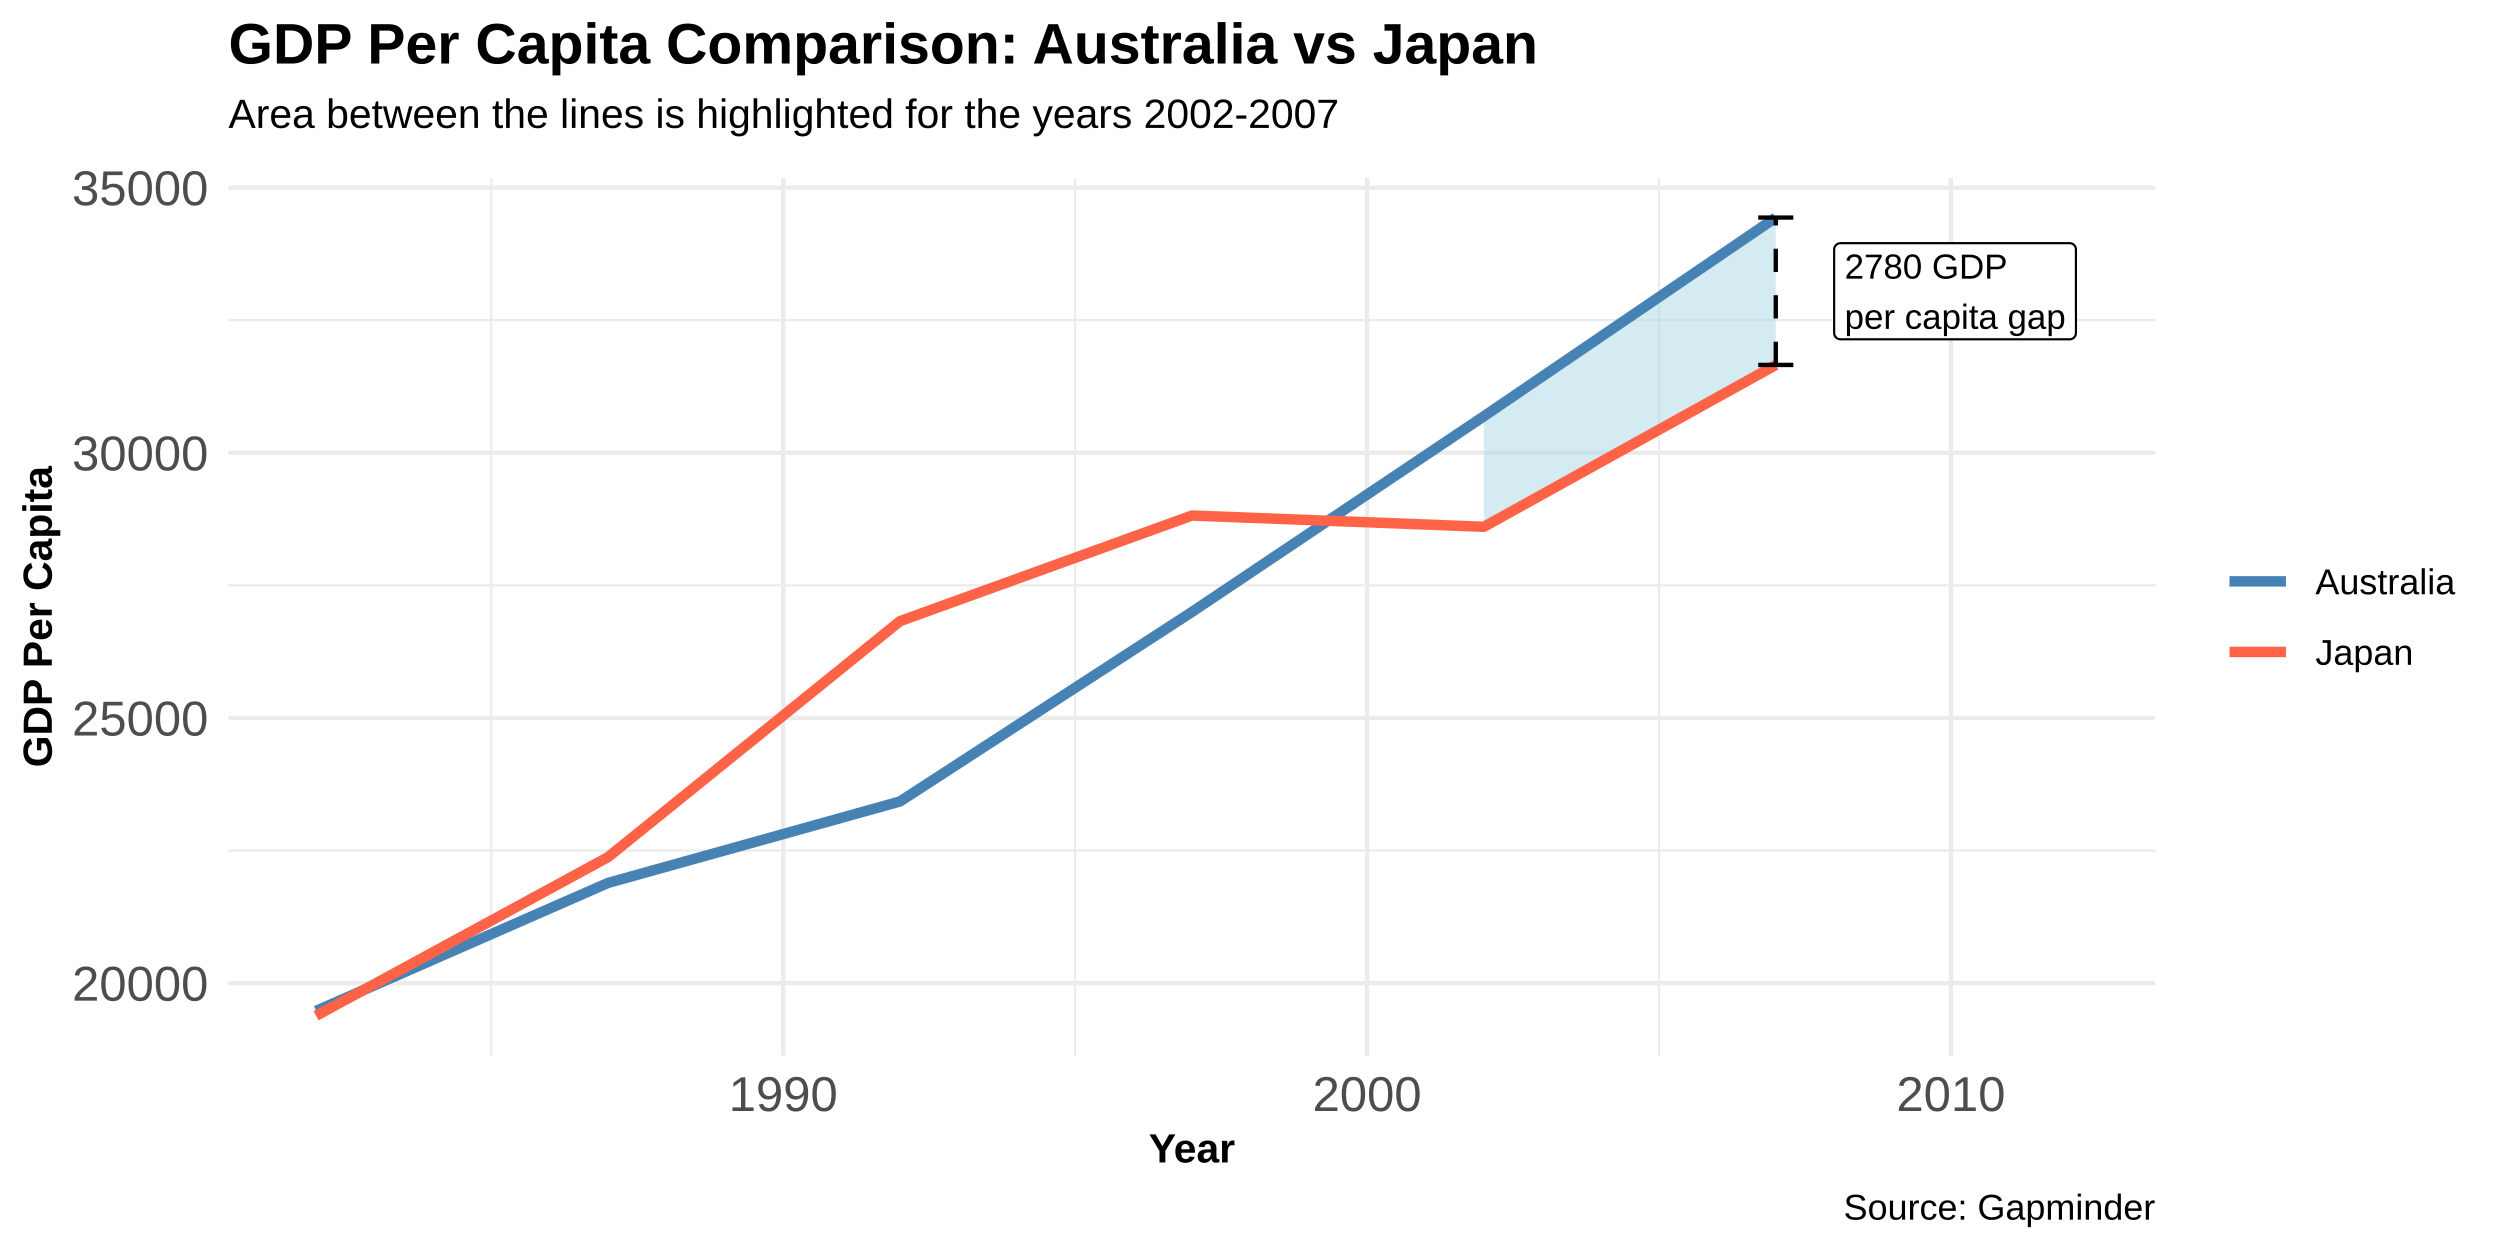
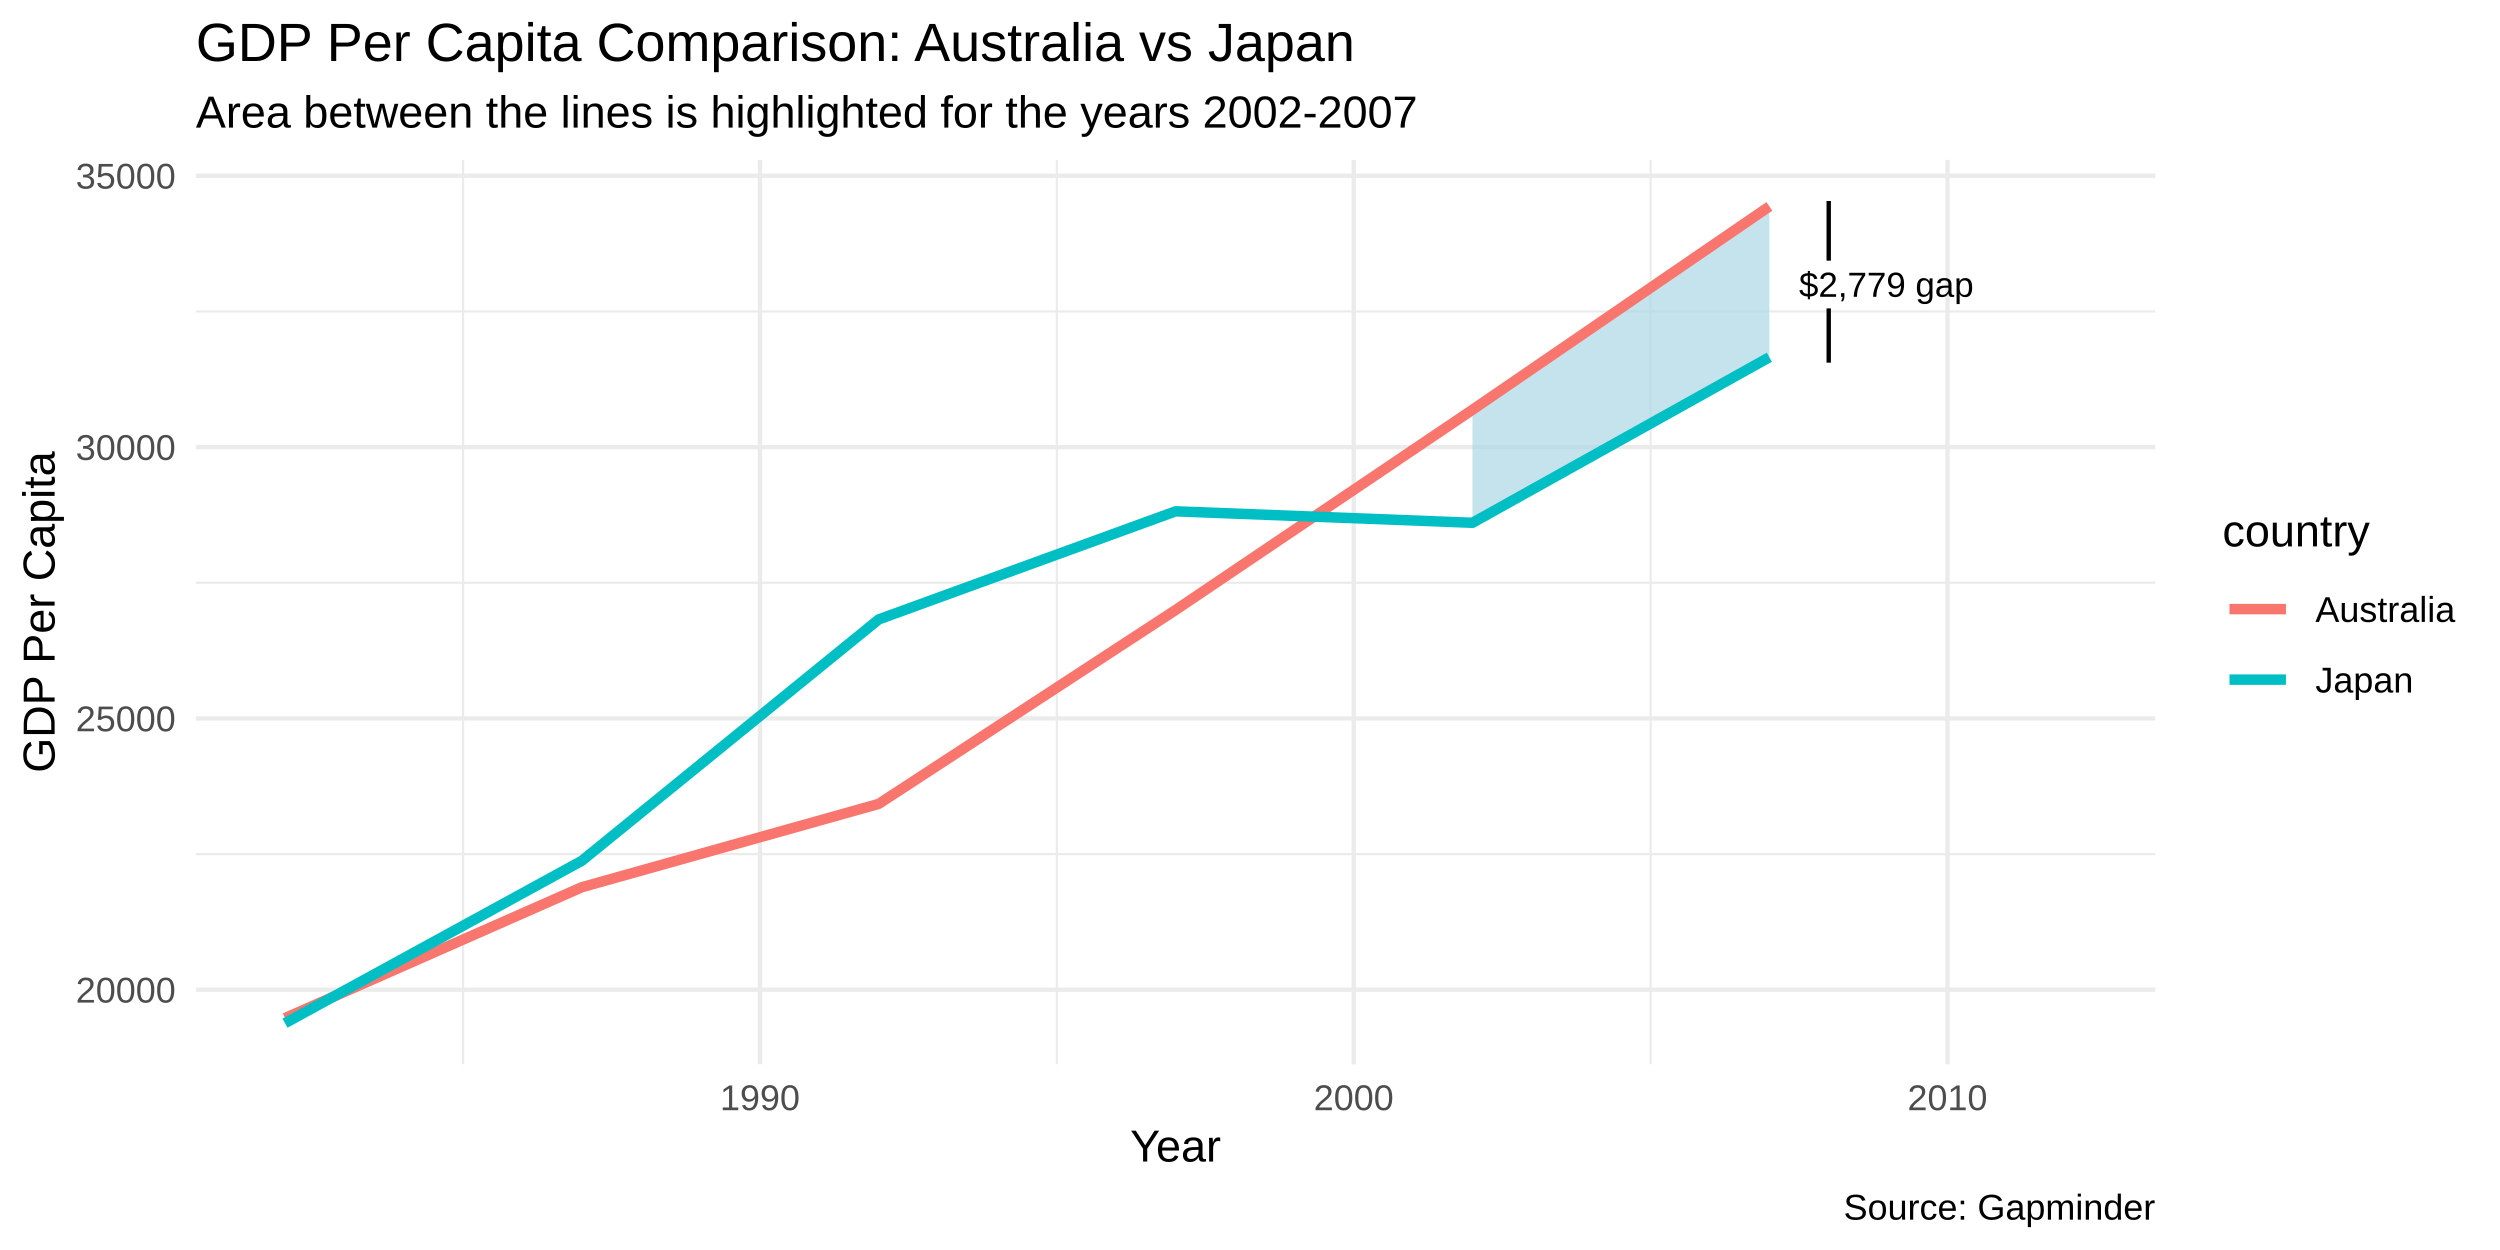
<svg xmlns="http://www.w3.org/2000/svg" class="svglite" width="612.00pt" height="306.00pt" viewBox="0 0 612.00 306.00">
  <defs>
    <style type="text/css">
    .svglite line, .svglite polyline, .svglite polygon, .svglite path, .svglite rect, .svglite circle {
      fill: none;
      stroke: #000000;
      stroke-linecap: round;
      stroke-linejoin: round;
      stroke-miterlimit: 10.00;
    }
    .svglite text {
      white-space: pre;
    }
  </style>
  </defs>
  <rect width="100%" height="100%" style="stroke: none; fill: #FFFFFF;" />
  <defs>
    <clipPath id="cpMC4wMHw2MTIuMDB8MC4wMHwzMDYuMDA=">
      <rect x="0.00" y="0.00" width="612.00" height="306.00" />
    </clipPath>
  </defs>
  <g clip-path="url(#cpMC4wMHw2MTIuMDB8MC4wMHwzMDYuMDA=)">
-     <polyline points="55.94,208.21 527.61,208.21 " style="stroke-width: 0.53; stroke: #EBEBEB; stroke-linecap: butt;" />
-     <polyline points="55.94,143.30 527.61,143.30 " style="stroke-width: 0.53; stroke: #EBEBEB; stroke-linecap: butt;" />
-     <polyline points="55.94,78.38 527.61,78.38 " style="stroke-width: 0.53; stroke: #EBEBEB; stroke-linecap: butt;" />
-     <polyline points="120.26,258.43 120.26,43.49 " style="stroke-width: 0.53; stroke: #EBEBEB; stroke-linecap: butt;" />
-     <polyline points="263.19,258.43 263.19,43.49 " style="stroke-width: 0.53; stroke: #EBEBEB; stroke-linecap: butt;" />
-     <polyline points="406.12,258.43 406.12,43.49 " style="stroke-width: 0.53; stroke: #EBEBEB; stroke-linecap: butt;" />
-     <polyline points="55.94,240.67 527.61,240.67 " style="stroke-width: 1.07; stroke: #EBEBEB; stroke-linecap: butt;" />
-     <polyline points="55.94,175.75 527.61,175.75 " style="stroke-width: 1.07; stroke: #EBEBEB; stroke-linecap: butt;" />
-     <polyline points="55.94,110.84 527.61,110.84 " style="stroke-width: 1.07; stroke: #EBEBEB; stroke-linecap: butt;" />
-     <polyline points="55.94,45.93 527.61,45.93 " style="stroke-width: 1.07; stroke: #EBEBEB; stroke-linecap: butt;" />
-     <polyline points="191.73,258.43 191.73,43.49 " style="stroke-width: 1.07; stroke: #EBEBEB; stroke-linecap: butt;" />
-     <polyline points="334.66,258.43 334.66,43.49 " style="stroke-width: 1.07; stroke: #EBEBEB; stroke-linecap: butt;" />
-     <polyline points="477.59,258.43 477.59,43.49 " style="stroke-width: 1.07; stroke: #EBEBEB; stroke-linecap: butt;" />
-     <polygon points="363.24,101.91 434.71,53.26 434.71,89.34 363.24,128.96 " style="stroke-width: 0.00; stroke: none; stroke-linecap: butt; fill: #ADD8E6; fill-opacity: 0.50;" />
-     <polyline points="363.24,101.91 434.71,53.26 " style="stroke-width: 1.07; stroke: none; stroke-linecap: butt;" />
-     <polyline points="434.71,89.34 363.24,128.96 " style="stroke-width: 1.07; stroke: none; stroke-linecap: butt;" />
-     <polyline points="77.38,247.46 148.85,216.14 220.31,196.20 291.78,149.81 363.24,101.91 434.71,53.26 " style="stroke-width: 2.56; stroke: #4682B4; stroke-linecap: butt;" />
-     <polyline points="77.38,248.66 148.85,209.82 220.31,152.06 291.78,126.20 363.24,128.96 434.71,89.34 " style="stroke-width: 2.56; stroke: #FF6347; stroke-linecap: butt;" />
-     <line x1="434.71" y1="89.34" x2="434.71" y2="53.26" style="stroke-width: 1.07; stroke-dasharray: 5.69,5.69; stroke-linecap: butt;" />
-     <line x1="430.42" y1="89.34" x2="439.00" y2="89.34" style="stroke-width: 1.07; stroke-linecap: butt;" />
-     <line x1="430.42" y1="53.26" x2="439.00" y2="53.26" style="stroke-width: 1.07; stroke-linecap: butt;" />
-     <polygon points="450.54,83.06 506.65,83.06 506.59,83.06 506.84,83.05 507.08,83.00 507.31,82.92 507.52,82.79 507.72,82.64 507.88,82.45 508.01,82.24 508.11,82.01 508.17,81.77 508.19,81.53 508.19,81.53 508.19,61.07 508.19,61.07 508.17,60.82 508.11,60.58 508.01,60.35 507.88,60.14 507.72,59.96 507.52,59.80 507.31,59.68 507.08,59.59 506.84,59.54 506.65,59.53 450.54,59.53 450.72,59.54 450.48,59.53 450.23,59.56 449.99,59.63 449.77,59.74 449.57,59.88 449.39,60.05 449.24,60.25 449.13,60.47 449.05,60.70 449.01,60.94 449.00,61.07 449.00,81.53 449.01,81.40 449.01,81.65 449.05,81.90 449.13,82.13 449.24,82.35 449.39,82.55 449.57,82.72 449.77,82.86 449.99,82.96 450.23,83.03 450.48,83.06 " style="stroke-width: 0.53; fill: #FFFFFF;" />
-     <text x="451.56" y="68.21" style="font-size: 8.54px; font-family: &quot;Arial&quot;;" textLength="39.84px" lengthAdjust="spacingAndGlyphs">2780 GDP</text>
-     <text x="451.56" y="80.50" style="font-size: 8.54px; font-family: &quot;Arial&quot;;" textLength="54.06px" lengthAdjust="spacingAndGlyphs">per capita gap</text>
-     <text x="51.01" y="244.97" text-anchor="end" style="font-size: 12.00px;fill: #4D4D4D; font-family: &quot;Arial&quot;;" textLength="33.37px" lengthAdjust="spacingAndGlyphs">20000</text>
-     <text x="51.01" y="180.06" text-anchor="end" style="font-size: 12.00px;fill: #4D4D4D; font-family: &quot;Arial&quot;;" textLength="33.37px" lengthAdjust="spacingAndGlyphs">25000</text>
-     <text x="51.01" y="115.15" text-anchor="end" style="font-size: 12.00px;fill: #4D4D4D; font-family: &quot;Arial&quot;;" textLength="33.37px" lengthAdjust="spacingAndGlyphs">30000</text>
-     <text x="51.01" y="50.23" text-anchor="end" style="font-size: 12.00px;fill: #4D4D4D; font-family: &quot;Arial&quot;;" textLength="33.37px" lengthAdjust="spacingAndGlyphs">35000</text>
-     <text x="191.73" y="271.98" text-anchor="middle" style="font-size: 12.00px;fill: #4D4D4D; font-family: &quot;Arial&quot;;" textLength="26.70px" lengthAdjust="spacingAndGlyphs">1990</text>
-     <text x="334.66" y="271.98" text-anchor="middle" style="font-size: 12.00px;fill: #4D4D4D; font-family: &quot;Arial&quot;;" textLength="26.70px" lengthAdjust="spacingAndGlyphs">2000</text>
-     <text x="477.59" y="271.98" text-anchor="middle" style="font-size: 12.00px;fill: #4D4D4D; font-family: &quot;Arial&quot;;" textLength="26.70px" lengthAdjust="spacingAndGlyphs">2010</text>
-     <text x="291.78" y="284.57" text-anchor="middle" style="font-size: 10.00px; font-weight: bold; font-family: &quot;Arial&quot;;" textLength="21.69px" lengthAdjust="spacingAndGlyphs">Year</text>
-     <text transform="translate(12.68,150.96) rotate(-90)" text-anchor="middle" style="font-size: 10.00px; font-weight: bold; font-family: &quot;Arial&quot;;" textLength="73.92px" lengthAdjust="spacingAndGlyphs">GDP Per Capita</text>
-     <line x1="545.78" y1="142.32" x2="559.60" y2="142.32" style="stroke-width: 2.56; stroke: #4682B4; stroke-linecap: butt;" />
-     <line x1="545.78" y1="159.60" x2="559.60" y2="159.60" style="stroke-width: 2.56; stroke: #FF6347; stroke-linecap: butt;" />
-     <text x="566.81" y="145.47" style="font-size: 8.80px; font-family: &quot;Arial&quot;;" textLength="34.23px" lengthAdjust="spacingAndGlyphs">Australia</text>
-     <text x="566.81" y="162.75" style="font-size: 8.80px; font-family: &quot;Arial&quot;;" textLength="23.98px" lengthAdjust="spacingAndGlyphs">Japan</text>
-     <text x="55.94" y="31.31" style="font-size: 10.00px; font-family: &quot;Arial&quot;;" textLength="271.78px" lengthAdjust="spacingAndGlyphs">Area between the lines is highlighted for the years 2002-2007</text>
-     <text x="55.94" y="15.55" style="font-size: 14.00px; font-weight: bold; font-family: &quot;Arial&quot;;" textLength="321.21px" lengthAdjust="spacingAndGlyphs">GDP Per Capita Comparison: Australia vs Japan</text>
+     <polyline points="47.96,209.08 527.61,209.08 " style="stroke-width: 0.53; stroke: #EBEBEB; stroke-linecap: butt;" />
+     <polyline points="47.96,142.66 527.61,142.66 " style="stroke-width: 0.53; stroke: #EBEBEB; stroke-linecap: butt;" />
+     <polyline points="47.96,76.24 527.61,76.24 " style="stroke-width: 0.53; stroke: #EBEBEB; stroke-linecap: butt;" />
+     <polyline points="113.36,260.53 113.36,39.14 " style="stroke-width: 0.53; stroke: #EBEBEB; stroke-linecap: butt;" />
+     <polyline points="258.71,260.53 258.71,39.14 " style="stroke-width: 0.53; stroke: #EBEBEB; stroke-linecap: butt;" />
+     <polyline points="404.07,260.53 404.07,39.14 " style="stroke-width: 0.53; stroke: #EBEBEB; stroke-linecap: butt;" />
+     <polyline points="47.96,242.28 527.61,242.28 " style="stroke-width: 1.07; stroke: #EBEBEB; stroke-linecap: butt;" />
+     <polyline points="47.96,175.87 527.61,175.87 " style="stroke-width: 1.07; stroke: #EBEBEB; stroke-linecap: butt;" />
+     <polyline points="47.96,109.45 527.61,109.45 " style="stroke-width: 1.07; stroke: #EBEBEB; stroke-linecap: butt;" />
+     <polyline points="47.96,43.03 527.61,43.03 " style="stroke-width: 1.07; stroke: #EBEBEB; stroke-linecap: butt;" />
+     <polyline points="186.04,260.53 186.04,39.14 " style="stroke-width: 1.07; stroke: #EBEBEB; stroke-linecap: butt;" />
+     <polyline points="331.39,260.53 331.39,39.14 " style="stroke-width: 1.07; stroke: #EBEBEB; stroke-linecap: butt;" />
+     <polyline points="476.74,260.53 476.74,39.14 " style="stroke-width: 1.07; stroke: #EBEBEB; stroke-linecap: butt;" />
+     <polygon points="360.46,100.31 433.14,50.53 433.14,87.45 360.46,127.98 " style="stroke-width: 0.00; stroke: none; stroke-linecap: butt; fill: #ADD8E6; fill-opacity: 0.70;" />
+     <polyline points="360.46,100.31 433.14,50.53 " style="stroke-width: 1.07; stroke: none; stroke-linecap: butt;" />
+     <polyline points="433.14,87.45 360.46,127.98 " style="stroke-width: 1.07; stroke: none; stroke-linecap: butt;" />
+     <polyline points="69.76,249.23 142.43,217.19 215.11,196.79 287.78,149.33 360.46,100.31 433.14,50.53 " style="stroke-width: 2.56; stroke: #F8766D; stroke-linecap: butt;" />
+     <polyline points="69.76,250.47 142.43,210.72 215.11,151.63 287.78,125.17 360.46,127.98 433.14,87.45 " style="stroke-width: 2.56; stroke: #00BFC4; stroke-linecap: butt;" />
+     <line x1="447.67" y1="63.81" x2="447.67" y2="49.20" style="stroke-width: 1.07; stroke-linecap: butt;" />
+     <line x1="447.67" y1="88.78" x2="447.67" y2="75.50" style="stroke-width: 1.07; stroke-linecap: butt;" />
+     <text x="440.40" y="72.66" style="font-size: 8.54px; font-family: &quot;Arial&quot;;" textLength="42.70px" lengthAdjust="spacingAndGlyphs">$2,779 gap</text>
+     <text x="43.02" y="245.44" text-anchor="end" style="font-size: 8.80px;fill: #4D4D4D; font-family: &quot;Arial&quot;;" textLength="24.48px" lengthAdjust="spacingAndGlyphs">20000</text>
+     <text x="43.02" y="179.02" text-anchor="end" style="font-size: 8.80px;fill: #4D4D4D; font-family: &quot;Arial&quot;;" textLength="24.48px" lengthAdjust="spacingAndGlyphs">25000</text>
+     <text x="43.02" y="112.60" text-anchor="end" style="font-size: 8.80px;fill: #4D4D4D; font-family: &quot;Arial&quot;;" textLength="24.48px" lengthAdjust="spacingAndGlyphs">30000</text>
+     <text x="43.02" y="46.18" text-anchor="end" style="font-size: 8.80px;fill: #4D4D4D; font-family: &quot;Arial&quot;;" textLength="24.48px" lengthAdjust="spacingAndGlyphs">35000</text>
+     <text x="186.04" y="271.77" text-anchor="middle" style="font-size: 8.80px;fill: #4D4D4D; font-family: &quot;Arial&quot;;" textLength="19.58px" lengthAdjust="spacingAndGlyphs">1990</text>
+     <text x="331.39" y="271.77" text-anchor="middle" style="font-size: 8.80px;fill: #4D4D4D; font-family: &quot;Arial&quot;;" textLength="19.58px" lengthAdjust="spacingAndGlyphs">2000</text>
+     <text x="476.74" y="271.77" text-anchor="middle" style="font-size: 8.80px;fill: #4D4D4D; font-family: &quot;Arial&quot;;" textLength="19.58px" lengthAdjust="spacingAndGlyphs">2010</text>
+     <text x="287.78" y="284.35" text-anchor="middle" style="font-size: 11.00px; font-family: &quot;Arial&quot;;" textLength="23.24px" lengthAdjust="spacingAndGlyphs">Year</text>
+     <text transform="translate(13.37,149.83) rotate(-90)" text-anchor="middle" style="font-size: 11.00px; font-family: &quot;Arial&quot;;" textLength="78.85px" lengthAdjust="spacingAndGlyphs">GDP Per Capita</text>
+     <text x="544.05" y="133.76" style="font-size: 11.00px; font-family: &quot;Arial&quot;;" textLength="36.08px" lengthAdjust="spacingAndGlyphs">country</text>
+     <line x1="545.78" y1="149.10" x2="559.60" y2="149.10" style="stroke-width: 2.56; stroke: #F8766D; stroke-linecap: butt;" />
+     <line x1="545.78" y1="166.38" x2="559.60" y2="166.38" style="stroke-width: 2.56; stroke: #00BFC4; stroke-linecap: butt;" />
+     <text x="566.81" y="152.25" style="font-size: 8.80px; font-family: &quot;Arial&quot;;" textLength="34.23px" lengthAdjust="spacingAndGlyphs">Australia</text>
+     <text x="566.81" y="169.53" style="font-size: 8.80px; font-family: &quot;Arial&quot;;" textLength="23.98px" lengthAdjust="spacingAndGlyphs">Japan</text>
+     <text x="47.96" y="31.23" style="font-size: 11.00px; font-family: &quot;Arial&quot;;" textLength="299.04px" lengthAdjust="spacingAndGlyphs">Area between the lines is highlighted for the years 2002-2007</text>
+     <text x="47.96" y="14.94" style="font-size: 13.20px; font-family: &quot;Arial&quot;;" textLength="284.46px" lengthAdjust="spacingAndGlyphs">GDP Per Capita Comparison: Australia vs Japan</text>
    <text x="527.61" y="298.57" text-anchor="end" style="font-size: 8.80px; font-family: &quot;Arial&quot;;" textLength="76.30px" lengthAdjust="spacingAndGlyphs">Source: Gapminder</text>
  </g>
</svg>
